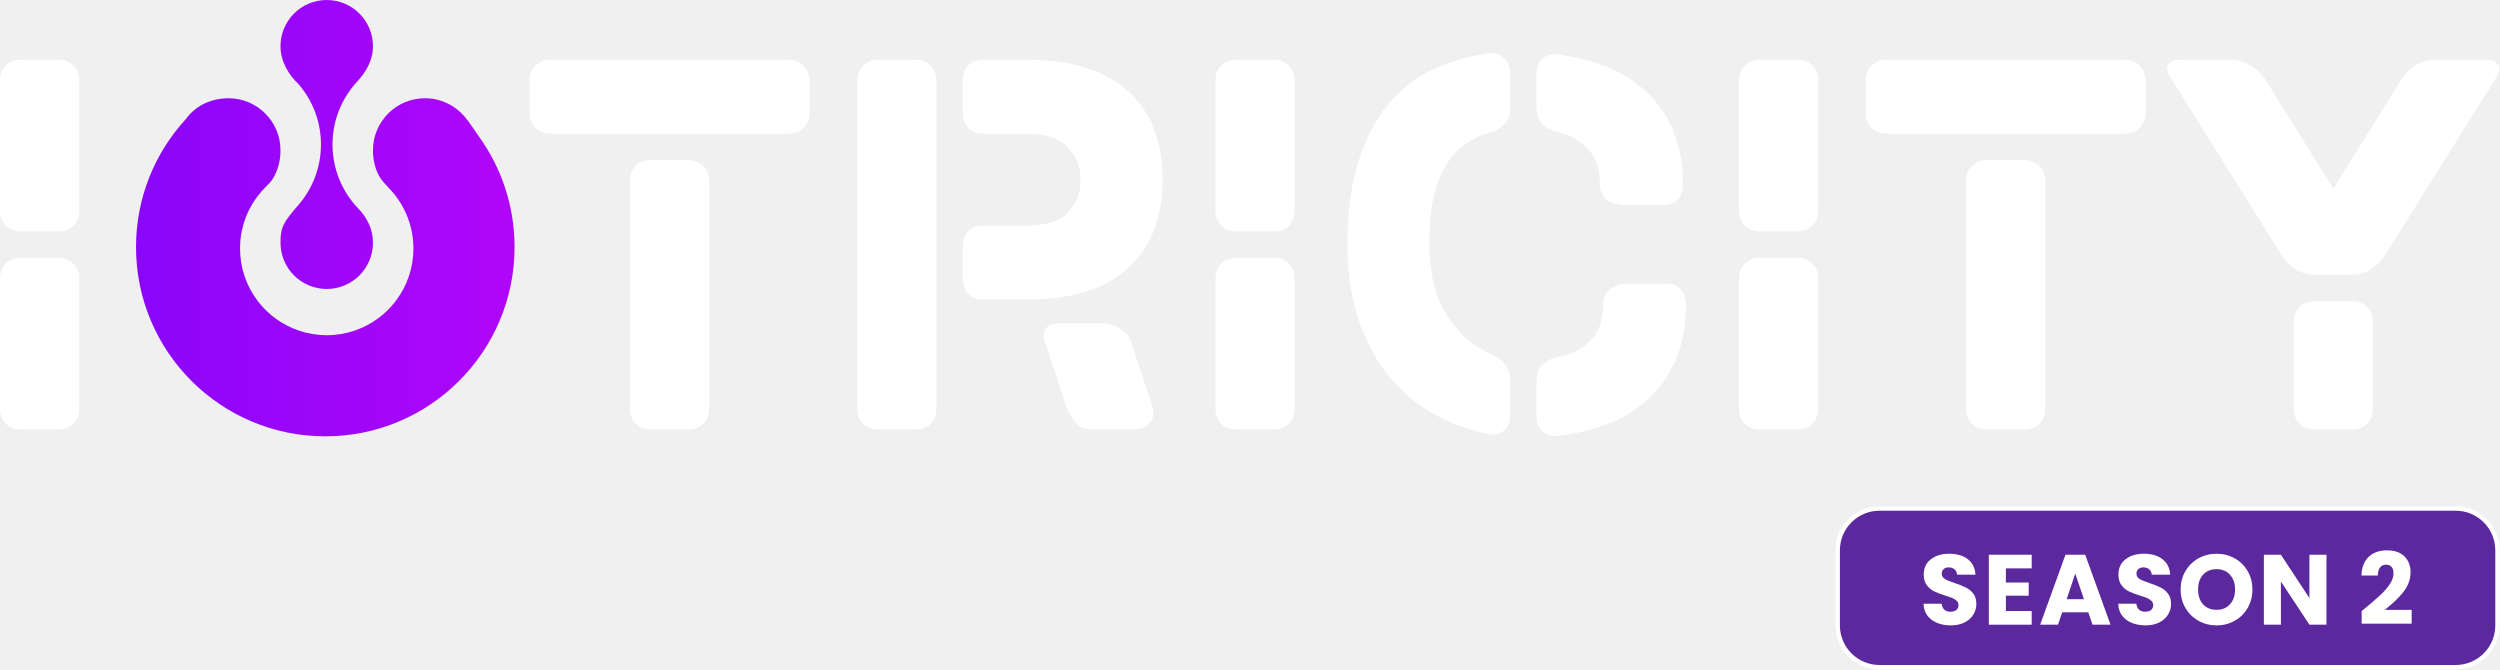
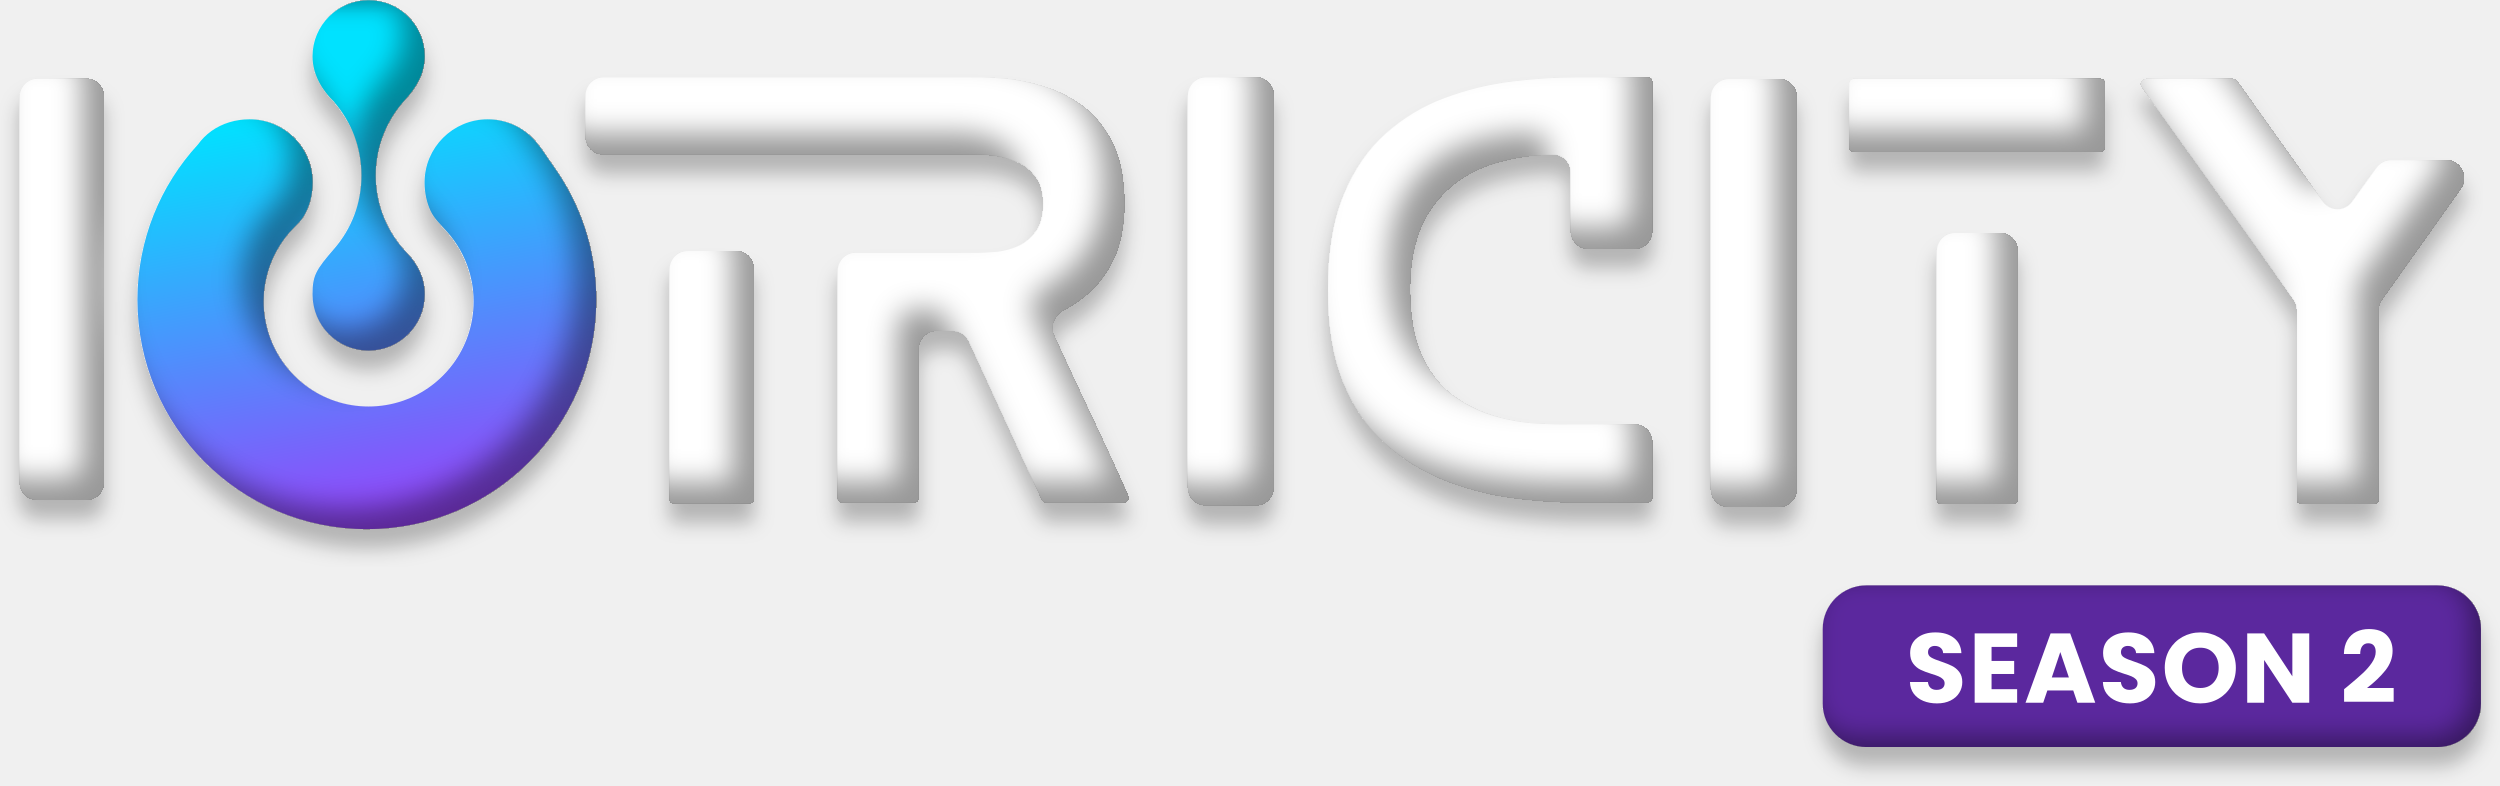
- <svg xmlns="http://www.w3.org/2000/svg" width="2620" height="702" viewBox="0 0 2620 702" fill="none">
-   <path d="M342.41 0C369.17 0 390.863 21.693 390.863 48.453C390.863 63.554 383.328 75.709 373.959 85.917C358.131 103.164 348.472 126.162 348.472 151.417C348.472 177.395 358.707 200.984 375.349 218.384C384.807 228.272 390.863 240.093 390.863 254.381C390.863 281.141 369.17 302.834 342.41 302.834C315.65 302.834 293.956 281.141 293.956 254.381C293.956 238.028 296.86 233.117 312.812 214.734C312.772 214.712 312.853 214.757 312.812 214.734C327.488 197.751 336.359 175.62 336.359 151.417C336.359 127.209 327.488 105.077 312.812 88.094C302.923 78.808 293.956 64.803 293.956 48.453C293.956 21.693 315.65 0 342.41 0Z" fill="url(#paint0_linear_1586_904)" />
-   <path d="M445.374 102.964C461.819 102.964 476.555 110.25 486.546 121.768C492.352 128.461 496.939 136.16 502.109 143.356C525.484 175.897 539.252 215.8 539.252 258.923C539.252 368.471 450.443 457.28 340.896 457.28C231.348 457.28 142.539 368.471 142.539 258.923C142.539 207.115 162.408 159.956 194.932 124.629C198.094 120.226 201.908 116.422 206.241 113.285C206.378 113.158 206.513 113.03 206.65 112.903C206.662 112.891 206.684 112.898 206.688 112.915C206.692 112.931 206.711 112.938 206.724 112.928C215.837 106.492 227.167 102.964 239.446 102.964C269.551 102.964 293.956 127.369 293.956 157.474C293.956 168.846 291.094 178.791 286.141 186.971C284.192 190.191 281.108 193.26 278.247 196.116C276.828 197.533 275.455 198.997 274.132 200.504C274.111 200.527 274.088 200.549 274.064 200.568C273.884 200.711 273.712 200.864 273.531 201.005C273.501 201.028 273.504 201.074 273.537 201.093C273.565 201.11 273.572 201.148 273.55 201.173C273.515 201.214 273.479 201.255 273.444 201.296C271.866 203.135 270.36 205.036 268.931 206.998C268.825 207.143 268.722 207.29 268.618 207.436C268.094 208.164 267.577 208.898 267.074 209.642L266.459 210.565C266.396 210.66 266.338 210.759 266.275 210.854C265.646 211.818 265.035 212.794 264.442 213.782C264.377 213.891 264.311 213.999 264.247 214.107C263.683 215.056 263.138 216.017 262.608 216.988C262.468 217.244 262.326 217.499 262.188 217.757C261.687 218.697 261.202 219.648 260.733 220.608C260.663 220.752 260.59 220.895 260.52 221.04C260.017 222.084 259.541 223.144 259.077 224.21C259.007 224.37 258.933 224.528 258.864 224.689C258.403 225.766 257.966 226.856 257.545 227.954C257.477 228.132 257.405 228.308 257.338 228.486C256.934 229.563 256.549 230.649 256.185 231.745C256.109 231.973 256.04 232.203 255.966 232.431C255.606 233.545 255.261 234.665 254.943 235.797C254.216 238.382 253.607 241.014 253.109 243.687C253.06 243.951 253.008 244.215 252.961 244.48C252.849 245.111 252.741 245.743 252.642 246.378C252.601 246.644 252.563 246.91 252.524 247.177C252.471 247.537 252.418 247.898 252.37 248.259C252.313 248.684 252.261 249.11 252.21 249.537C252.192 249.687 252.174 249.836 252.157 249.986C252.093 250.545 252.033 251.105 251.979 251.666C251.946 252.016 251.914 252.367 251.885 252.719C251.854 253.083 251.828 253.448 251.802 253.813C251.644 256.001 251.559 258.21 251.559 260.438C251.56 280.82 258.27 299.637 269.605 314.794C270.477 315.96 271.377 317.103 272.302 318.225C276.007 322.713 280.134 326.841 284.623 330.545C285.744 331.47 286.888 332.37 288.053 333.242C303.211 344.577 322.028 351.288 342.41 351.288C362.792 351.288 381.609 344.577 396.766 333.242C397.932 332.37 399.075 331.47 400.197 330.545C404.686 326.841 408.813 322.713 412.517 318.225C413.443 317.103 414.343 315.96 415.214 314.794C426.549 299.637 433.26 280.82 433.26 260.438C433.26 258.96 433.217 257.491 433.148 256.031C433.134 255.735 433.117 255.439 433.1 255.144C433.031 253.937 432.939 252.736 432.822 251.542C432.772 251.022 432.722 250.503 432.663 249.986C432.644 249.826 432.623 249.667 432.604 249.507C432.549 249.055 432.493 248.603 432.432 248.153C432.39 247.84 432.341 247.529 432.296 247.218C432.25 246.904 432.209 246.59 432.16 246.278C432.066 245.676 431.964 245.077 431.858 244.48C431.821 244.269 431.785 244.057 431.746 243.847C431.707 243.635 431.662 243.425 431.622 243.214C431.267 241.366 430.862 239.537 430.397 237.731C430.046 236.367 429.662 235.017 429.25 233.679C425.375 221.088 418.837 209.665 410.294 200.065C405.178 194.318 399.303 189.062 396.057 182.086C392.728 174.932 390.863 166.667 390.863 157.474C390.863 127.369 415.268 102.964 445.374 102.964Z" fill="url(#paint1_linear_1586_904)" />
-   <path d="M0 84.771C0 78.128 2.03 72.777 6.089 68.718C10.148 64.659 15.499 62.629 22.142 62.629H60.891C67.533 62.629 72.884 64.659 76.944 68.718C81.003 72.777 83.033 78.128 83.033 84.771V220.391C83.033 227.034 81.003 232.385 76.944 236.444C72.884 240.503 67.533 242.533 60.891 242.533H22.142C15.499 242.533 10.148 240.503 6.089 236.444C2.03 232.385 0 227.034 0 220.391V84.771ZM0 292.353C0 285.71 2.03 280.359 6.089 276.3C10.148 272.24 15.499 270.211 22.142 270.211H60.891C67.533 270.211 72.884 272.24 76.944 276.3C81.003 280.359 83.033 285.71 83.033 292.353V427.973C83.033 434.615 81.003 439.966 76.944 444.026C72.884 448.085 67.533 450.115 60.891 450.115H22.142C15.499 450.115 10.148 448.085 6.089 444.026C2.03 439.966 0 434.615 0 427.973V292.353Z" fill="white" />
-   <path d="M826.209 62.629C832.851 62.629 838.202 64.659 842.262 68.718C846.321 72.778 848.351 78.129 848.351 84.771V117.984C848.351 124.627 846.321 129.978 842.262 134.037C838.202 138.097 832.851 140.126 826.209 140.126H577.111C570.468 140.126 565.117 138.097 561.058 134.037C556.998 129.978 554.969 124.627 554.969 117.984V84.771C554.969 78.129 556.998 72.778 561.058 68.718C565.117 64.659 570.468 62.629 577.111 62.629H826.209ZM660.143 189.946C660.143 183.303 662.173 177.952 666.233 173.893C670.292 169.834 675.643 167.804 682.285 167.804H721.034C727.677 167.804 733.028 169.834 737.087 173.893C741.146 177.952 743.176 183.303 743.176 189.946V427.973C743.176 434.616 741.146 439.967 737.087 444.026C733.028 448.085 727.677 450.115 721.034 450.115H682.285C675.643 450.115 670.292 448.085 666.233 444.026C662.173 439.967 660.143 434.616 660.143 427.973V189.946Z" fill="white" />
-   <path d="M1009.05 258.586C1009.05 251.944 1010.9 246.593 1014.59 242.533C1018.28 238.474 1023.26 236.444 1029.53 236.444H1075.48C1096.15 236.444 1110.72 231.831 1119.21 222.606C1128.07 213.38 1132.5 201.94 1132.5 188.285C1132.5 175 1128.07 163.745 1119.21 154.519C1110.72 144.924 1095.96 140.126 1074.93 140.126H1029.53C1023.26 140.126 1018.28 138.097 1014.59 134.037C1010.9 129.978 1009.05 124.627 1009.05 117.984V84.771C1009.05 78.129 1010.9 72.778 1014.59 68.718C1018.65 64.659 1023.81 62.629 1030.09 62.629H1077.14C1122.53 62.629 1157.41 73.516 1181.76 95.289C1206.12 116.693 1218.3 147.692 1218.3 188.285C1218.3 228.51 1206.12 259.509 1181.76 281.282C1157.77 303.055 1122.9 313.941 1077.14 313.941H1030.09C1023.81 313.941 1018.65 311.912 1014.59 307.852C1010.9 303.793 1009.05 298.442 1009.05 291.799V258.586ZM898.343 84.771C898.343 78.129 900.373 72.778 904.432 68.718C908.492 64.659 913.843 62.629 920.485 62.629H959.234C965.877 62.629 971.228 64.659 975.287 68.718C979.346 72.778 981.376 78.129 981.376 84.771V427.973C981.376 434.616 979.346 439.967 975.287 444.026C971.228 448.085 965.877 450.115 959.234 450.115H920.485C913.843 450.115 908.492 448.085 904.432 444.026C900.373 439.967 898.343 434.616 898.343 427.973V84.771ZM1155.74 338.851C1162.39 338.851 1168.48 340.696 1174.01 344.387C1179.92 348.077 1183.79 353.059 1185.64 359.333L1207.22 424.652C1209.81 432.032 1209.07 438.121 1205.01 442.919C1201.32 447.716 1196.15 450.115 1189.51 450.115H1143.57C1136.92 450.115 1131.39 447.716 1126.96 442.919C1122.9 438.121 1119.58 432.032 1117 424.652L1095.41 359.333C1093.56 353.059 1093.75 348.077 1095.96 344.387C1098.54 340.696 1103.16 338.851 1109.8 338.851H1155.74Z" fill="white" />
-   <path d="M1273.76 84.771C1273.76 78.129 1275.79 72.778 1279.85 68.718C1283.91 64.659 1289.26 62.629 1295.91 62.629H1334.65C1341.3 62.629 1346.65 64.659 1350.71 68.718C1354.77 72.778 1356.8 78.129 1356.8 84.771V220.391C1356.8 227.034 1354.77 232.385 1350.71 236.444C1346.65 240.504 1341.3 242.533 1334.65 242.533H1295.91C1289.26 242.533 1283.91 240.504 1279.85 236.444C1275.79 232.385 1273.76 227.034 1273.76 220.391V84.771ZM1273.76 292.353C1273.76 285.71 1275.79 280.359 1279.85 276.3C1283.91 272.241 1289.26 270.211 1295.91 270.211H1334.65C1341.3 270.211 1346.65 272.241 1350.71 276.3C1354.77 280.359 1356.8 285.71 1356.8 292.353V427.973C1356.8 434.616 1354.77 439.967 1350.71 444.026C1346.65 448.085 1341.3 450.115 1334.65 450.115H1295.91C1289.26 450.115 1283.91 448.085 1279.85 444.026C1275.79 439.967 1273.76 434.616 1273.76 427.973V292.353Z" fill="white" />
-   <path d="M1561.06 139.019C1551.83 141.603 1543.34 145.662 1535.59 151.197C1527.84 156.364 1521.2 163.56 1515.67 172.786C1510.13 181.643 1505.7 192.898 1502.38 206.553C1499.43 220.207 1497.95 236.629 1497.95 255.819C1497.95 285.341 1503.86 309.882 1515.67 329.441C1527.84 349 1543.16 362.654 1561.61 370.404C1575.63 376.677 1582.64 386.088 1582.64 398.635V435.723C1582.64 442.734 1580.43 447.901 1576 451.222C1571.94 454.912 1566.78 456.204 1560.5 455.097C1540.21 451.038 1521.02 444.026 1502.93 434.062C1484.85 423.729 1468.98 410.444 1455.33 394.206C1442.04 377.6 1431.53 357.857 1423.78 334.976C1416.03 311.727 1412.15 285.526 1412.15 256.372C1412.15 222.052 1416.03 192.898 1423.78 168.911C1431.53 144.555 1442.04 124.443 1455.33 108.574C1468.61 92.706 1484.3 80.712 1502.38 72.593C1520.46 64.106 1539.84 58.57 1560.5 55.987C1566.78 55.249 1571.94 56.909 1576 60.969C1580.43 64.659 1582.64 69.826 1582.64 76.468V113.002C1582.64 126.288 1575.45 134.96 1561.06 139.019ZM1610.32 77.022C1610.32 70.379 1612.35 65.213 1616.41 61.522C1620.84 57.832 1626.19 56.356 1632.46 57.094C1675.27 62.629 1707.75 77.206 1729.89 100.824C1752.4 124.073 1763.66 154.703 1763.66 192.714C1763.66 198.987 1762 204.338 1758.67 208.767C1755.35 212.826 1750.37 214.856 1743.73 214.856H1702.21C1695.94 214.856 1690.03 213.195 1684.5 209.874C1679.33 206.184 1676.75 200.648 1676.75 193.267C1676.75 177.399 1672.69 165.221 1664.57 156.733C1656.82 147.876 1646.12 141.787 1632.46 138.466C1617.7 134.775 1610.32 126.288 1610.32 113.002V77.022ZM1610.32 399.188C1610.32 385.534 1617.7 377.231 1632.46 374.279C1646.86 371.326 1658.3 365.606 1666.78 357.118C1675.64 348.262 1680.07 335.53 1680.07 318.923C1680.07 311.543 1682.65 306.192 1687.82 302.87C1693.36 299.18 1699.26 297.335 1705.53 297.335H1747.05C1753.69 297.335 1758.67 299.549 1762 303.978C1765.32 308.037 1766.98 313.203 1766.98 319.477C1766.98 357.487 1755.54 388.671 1732.66 413.027C1709.78 437.014 1676.38 451.591 1632.46 456.758C1626.19 457.496 1620.84 455.835 1616.41 451.776C1612.35 448.085 1610.32 442.919 1610.32 436.276V399.188Z" fill="white" />
-   <path d="M1822.43 84.771C1822.43 78.129 1824.46 72.778 1828.52 68.718C1832.58 64.659 1837.93 62.629 1844.57 62.629H1883.32C1889.96 62.629 1895.31 64.659 1899.37 68.718C1903.43 72.778 1905.46 78.129 1905.46 84.771V220.391C1905.46 227.034 1903.43 232.385 1899.37 236.444C1895.31 240.504 1889.96 242.533 1883.32 242.533H1844.57C1837.93 242.533 1832.58 240.504 1828.52 236.444C1824.46 232.385 1822.43 227.034 1822.43 220.391V84.771ZM1822.43 292.353C1822.43 285.71 1824.46 280.359 1828.52 276.3C1832.58 272.241 1837.93 270.211 1844.57 270.211H1883.32C1889.96 270.211 1895.31 272.241 1899.37 276.3C1903.43 280.359 1905.46 285.71 1905.46 292.353V427.973C1905.46 434.616 1903.43 439.967 1899.37 444.026C1895.31 448.085 1889.96 450.115 1883.32 450.115H1844.57C1837.93 450.115 1832.58 448.085 1828.52 444.026C1824.46 439.967 1822.43 434.616 1822.43 427.973V292.353Z" fill="white" />
-   <path d="M2226.52 62.629C2233.16 62.629 2238.51 64.659 2242.57 68.718C2246.63 72.778 2248.66 78.129 2248.66 84.771V117.984C2248.66 124.627 2246.63 129.978 2242.57 134.037C2238.51 138.097 2233.16 140.126 2226.52 140.126H1977.42C1970.78 140.126 1965.43 138.097 1961.37 134.037C1957.31 129.978 1955.28 124.627 1955.28 117.984V84.771C1955.28 78.129 1957.31 72.778 1961.37 68.718C1965.43 64.659 1970.78 62.629 1977.42 62.629H2226.52ZM2060.45 189.946C2060.45 183.303 2062.48 177.952 2066.54 173.893C2070.6 169.834 2075.95 167.804 2082.6 167.804H2121.35C2127.99 167.804 2133.34 169.834 2137.4 173.893C2141.46 177.952 2143.49 183.303 2143.49 189.946V427.973C2143.49 434.616 2141.46 439.967 2137.4 444.026C2133.34 448.085 2127.99 450.115 2121.35 450.115H2082.6C2075.95 450.115 2070.6 448.085 2066.54 444.026C2062.48 439.967 2060.45 434.616 2060.45 427.973V189.946Z" fill="white" />
-   <path d="M2274.85 81.45C2271.16 75.915 2270.24 71.486 2272.08 68.165C2274.3 64.475 2278.73 62.629 2285.37 62.629H2339.06C2345.71 62.629 2351.98 64.475 2357.88 68.165C2364.16 71.486 2369.14 75.915 2372.83 81.45L2445.35 197.696L2517.86 81.45C2521.55 75.915 2526.35 71.486 2532.25 68.165C2538.53 64.475 2544.98 62.629 2551.63 62.629H2605.32C2611.96 62.629 2616.21 64.475 2618.05 68.165C2620.27 71.486 2619.53 75.915 2615.84 81.45L2498.49 269.104C2494.8 274.639 2489.81 279.252 2483.54 282.943C2477.64 286.264 2471.36 287.925 2464.72 287.925H2425.97C2419.33 287.925 2412.87 286.264 2406.6 282.943C2400.69 279.252 2395.89 274.639 2392.2 269.104L2274.85 81.45ZM2486.86 427.973C2486.86 434.616 2484.83 439.967 2480.77 444.026C2476.71 448.085 2471.36 450.115 2464.72 450.115H2425.97C2419.33 450.115 2413.98 448.085 2409.92 444.026C2405.86 439.967 2403.83 434.616 2403.83 427.973V337.744C2403.83 331.102 2405.86 325.751 2409.92 321.691C2413.98 317.632 2419.33 315.602 2425.97 315.602H2464.72C2471.36 315.602 2476.71 317.632 2480.77 321.691C2484.83 325.751 2486.86 331.102 2486.86 337.744V427.973Z" fill="white" />
-   <rect x="2617.37" y="699.224" width="691.463" height="166.294" rx="43.823" transform="rotate(-180 2617.37 699.224)" fill="#5B289E" />
-   <rect x="2617.37" y="699.224" width="691.463" height="166.294" rx="43.823" transform="rotate(-180 2617.37 699.224)" stroke="white" stroke-width="4.613" />
-   <path d="M2044.48 655.401C2039.12 655.401 2034.32 654.531 2030.07 652.79C2025.82 651.049 2022.41 648.473 2019.83 645.061C2017.33 641.649 2016 637.541 2015.86 632.736H2034.87C2035.15 635.452 2036.09 637.541 2037.69 639.003C2039.29 640.396 2041.38 641.092 2043.96 641.092C2046.61 641.092 2048.69 640.5 2050.23 639.317C2051.76 638.063 2052.52 636.357 2052.52 634.199C2052.52 632.388 2051.9 630.891 2050.64 629.708C2049.46 628.524 2047.96 627.549 2046.15 626.783C2044.41 626.017 2041.91 625.147 2038.63 624.172C2033.9 622.71 2030.03 621.247 2027.04 619.785C2024.04 618.323 2021.47 616.164 2019.31 613.309C2017.15 610.454 2016.07 606.729 2016.07 602.134C2016.07 595.31 2018.54 589.983 2023.49 586.153C2028.43 582.254 2034.87 580.304 2042.81 580.304C2050.89 580.304 2057.4 582.254 2062.34 586.153C2067.29 589.983 2069.93 595.344 2070.28 602.238H2050.96C2050.82 599.871 2049.95 598.025 2048.35 596.702C2046.74 595.31 2044.69 594.613 2042.18 594.613C2040.03 594.613 2038.28 595.205 2036.96 596.389C2035.64 597.503 2034.98 599.139 2034.98 601.298C2034.98 603.665 2036.09 605.511 2038.32 606.834C2040.55 608.157 2044.03 609.584 2048.76 611.116C2053.5 612.717 2057.33 614.249 2060.25 615.712C2063.25 617.174 2065.82 619.298 2067.98 622.083C2070.14 624.868 2071.22 628.454 2071.22 632.841C2071.22 637.019 2070.14 640.814 2067.98 644.226C2065.89 647.638 2062.83 650.353 2058.79 652.372C2054.75 654.392 2049.98 655.401 2044.48 655.401Z" fill="white" />
-   <path d="M2102.16 595.658V610.489H2126.08V624.276H2102.16V640.361H2129.21V654.67H2084.3V581.349H2129.21V595.658H2102.16Z" fill="white" />
-   <path d="M2188.54 641.719H2161.18L2156.79 654.67H2138.09L2164.62 581.349H2185.3L2211.83 654.67H2192.93L2188.54 641.719ZM2183.94 627.932L2174.86 601.089L2165.88 627.932H2183.94Z" fill="white" />
-   <path d="M2248.52 655.401C2243.16 655.401 2238.36 654.531 2234.11 652.79C2229.86 651.049 2226.45 648.473 2223.87 645.061C2221.37 641.649 2220.05 637.541 2219.91 632.736H2238.92C2239.19 635.452 2240.13 637.541 2241.74 639.003C2243.34 640.396 2245.43 641.092 2248 641.092C2250.65 641.092 2252.74 640.5 2254.27 639.317C2255.8 638.063 2256.57 636.357 2256.57 634.199C2256.57 632.388 2255.94 630.891 2254.69 629.708C2253.5 628.524 2252.01 627.549 2250.2 626.783C2248.45 626.017 2245.95 625.147 2242.68 624.172C2237.94 622.71 2234.08 621.247 2231.08 619.785C2228.09 618.323 2225.51 616.164 2223.35 613.309C2221.19 610.454 2220.11 606.729 2220.11 602.134C2220.11 595.31 2222.59 589.983 2227.53 586.153C2232.47 582.254 2238.92 580.304 2246.85 580.304C2254.93 580.304 2261.44 582.254 2266.38 586.153C2271.33 589.983 2273.97 595.344 2274.32 602.238H2255C2254.86 599.871 2253.99 598.025 2252.39 596.702C2250.79 595.31 2248.73 594.613 2246.23 594.613C2244.07 594.613 2242.33 595.205 2241 596.389C2239.68 597.503 2239.02 599.139 2239.02 601.298C2239.02 603.665 2240.13 605.511 2242.36 606.834C2244.59 608.157 2248.07 609.584 2252.81 611.116C2257.54 612.717 2261.37 614.249 2264.3 615.712C2267.29 617.174 2269.87 619.298 2272.02 622.083C2274.18 624.868 2275.26 628.454 2275.26 632.841C2275.26 637.019 2274.18 640.814 2272.02 644.226C2269.94 647.638 2266.87 650.353 2262.83 652.372C2258.8 654.392 2254.03 655.401 2248.52 655.401Z" fill="white" />
-   <path d="M2323.02 655.401C2316.13 655.401 2309.79 653.8 2304.01 650.597C2298.3 647.394 2293.74 642.937 2290.33 637.228C2286.99 631.448 2285.31 624.973 2285.31 617.801C2285.31 610.629 2286.99 604.188 2290.33 598.478C2293.74 592.768 2298.3 588.312 2304.01 585.109C2309.79 581.906 2316.13 580.304 2323.02 580.304C2329.91 580.304 2336.21 581.906 2341.92 585.109C2347.7 588.312 2352.23 592.768 2355.5 598.478C2358.84 604.188 2360.52 610.629 2360.52 617.801C2360.52 624.973 2358.84 631.448 2355.5 637.228C2352.16 642.937 2347.63 647.394 2341.92 650.597C2336.21 653.8 2329.91 655.401 2323.02 655.401ZM2323.02 639.108C2328.87 639.108 2333.53 637.158 2337.02 633.259C2340.57 629.359 2342.34 624.207 2342.34 617.801C2342.34 611.325 2340.57 606.172 2337.02 602.342C2333.53 598.443 2328.87 596.493 2323.02 596.493C2317.1 596.493 2312.37 598.408 2308.81 602.238C2305.33 606.068 2303.59 611.255 2303.59 617.801C2303.59 624.276 2305.33 629.464 2308.81 633.363C2312.37 637.193 2317.1 639.108 2323.02 639.108Z" fill="white" />
-   <path d="M2438.13 654.67H2420.27L2390.4 609.445V654.67H2372.54V581.349H2390.4L2420.27 626.783V581.349H2438.13V654.67Z" fill="white" />
-   <path d="M2474.99 640.361C2477.36 638.481 2478.44 637.611 2478.23 637.75C2485.05 632.11 2490.41 627.479 2494.31 623.858C2498.28 620.238 2501.62 616.443 2504.34 612.474C2507.05 608.505 2508.41 604.64 2508.41 600.88C2508.41 598.025 2507.75 595.797 2506.43 594.196C2505.11 592.594 2503.12 591.793 2500.47 591.793C2497.83 591.793 2495.74 592.803 2494.21 594.822C2492.75 596.772 2492.01 599.557 2492.01 603.178H2474.78C2474.92 597.259 2476.17 592.316 2478.54 588.347C2480.98 584.378 2484.15 581.453 2488.05 579.573C2492.01 577.693 2496.4 576.753 2501.21 576.753C2509.49 576.753 2515.72 578.877 2519.9 583.124C2524.15 587.372 2526.27 592.907 2526.27 599.731C2526.27 607.182 2523.73 614.11 2518.65 620.516C2513.57 626.853 2507.09 633.05 2499.22 639.108H2527.42V653.626H2474.99V640.361Z" fill="white" />
+ <svg xmlns="http://www.w3.org/2000/svg" width="2661" height="836" viewBox="0 0 2661 836" fill="none">
+   <g filter="url(#filter0_di_1624_6585)">
+     <path d="M110.612 512.991C110.612 523.597 102.014 532.195 91.408 532.195H40.204C29.598 532.195 21 523.597 21 512.991V103.023C21 92.417 29.598 83.819 40.204 83.819H91.408C102.014 83.819 110.612 92.417 110.612 103.023V512.991Z" fill="white" />
+     <path d="M1912.32 520.443C1912.32 531.05 1903.73 539.648 1893.12 539.648H1840.36C1829.75 539.648 1821.16 531.05 1821.16 520.443V103.338C1821.16 92.732 1829.75 84.134 1840.36 84.134H1893.12C1903.73 84.134 1912.32 92.732 1912.32 103.338V520.443Z" fill="white" />
+     <path d="M1355.65 518.623C1355.65 529.23 1347.06 537.828 1336.45 537.828H1283.7C1273.09 537.828 1264.49 529.23 1264.49 518.623V101.518C1264.49 90.912 1273.09 82.314 1283.7 82.314H1336.45C1347.06 82.314 1355.65 90.912 1355.65 101.518V518.623Z" fill="white" />
+     <path d="M2147.59 531.261C2147.59 534.674 2145.34 536.393 2140.91 536.393H2067.91C2063.76 536.393 2061.7 534.675 2061.7 531.261V267.183C2061.7 256.577 2070.3 247.979 2080.91 247.979H2128.38C2138.99 247.979 2147.59 256.577 2147.59 267.183V531.261Z" fill="white" />
+     <path d="M2374.95 83.974C2376.63 83.974 2378 84.224 2379.08 84.712C2380.15 85.196 2380.88 86.165 2381.56 87.12L2472.44 214.768C2480.08 225.495 2496 225.528 2503.68 214.833L2529.79 178.483C2533.4 173.461 2539.21 170.483 2545.39 170.483H2603.45C2619.06 170.483 2628.15 188.103 2619.1 200.818L2535.21 318.774C2532.9 322.025 2531.65 325.916 2531.65 329.905V531.261C2531.65 534.675 2529.52 536.393 2525.29 536.393H2451.36C2447.09 536.393 2444.99 534.675 2444.99 531.261V329.818C2444.99 325.883 2443.78 322.042 2441.53 318.817C2415.51 281.657 2389.22 244.711 2362.68 207.91C2335.04 169.392 2307.43 130.956 2279.9 92.521C2278.46 90.658 2278.31 88.793 2279.44 86.93C2280.56 84.992 2282.62 83.974 2285.65 83.974H2374.95Z" fill="white" />
+     <path d="M802.297 531.836C802.297 533.894 800.627 535.564 798.569 535.564H716.567C714.509 535.564 712.839 533.894 712.839 531.836V286.396C712.839 275.789 721.437 267.191 732.043 267.191H783.092C793.699 267.191 802.297 275.789 802.297 286.396V531.836Z" fill="white" />
+     <path d="M1043.81 82.314C1049.08 82.314 1057.55 82.787 1069.28 83.719C1080.96 84.651 1094.05 87.246 1108.57 91.472C1123.17 95.632 1137.14 102.427 1150.5 111.82C1163.85 121.258 1174.88 134.464 1183.58 151.431C1192.28 168.323 1196.63 190.183 1196.63 216.973C1196.63 239.955 1192.82 259.485 1185.29 275.52C1177.72 291.473 1167.62 304.567 1155.01 314.817C1147.74 320.659 1140.06 325.759 1131.99 330.115C1122.23 335.377 1117.21 347.127 1121.79 357.22C1133.44 382.874 1145.23 408.296 1157.17 433.461C1172.08 464.756 1186.53 496.055 1200.51 527.425C1201.21 529.287 1201.13 531 1200.2 532.55C1199.26 534.026 1197.64 534.734 1195.38 534.734H1114.63C1111.52 534.734 1109.58 533.601 1108.87 531.305L1031.56 363.268C1028.42 356.456 1021.61 352.091 1014.11 352.091H996.848C986.242 352.091 977.644 360.689 977.644 371.296V529.601C977.644 533.014 975.547 534.733 971.434 534.734H897.345C893.618 534.734 891.754 533.015 891.754 529.601V288.201C891.754 277.595 900.352 268.997 910.958 268.997H1043.81C1048.34 268.997 1054.4 268.65 1061.98 267.912C1069.51 267.1 1076.96 265.041 1084.34 261.702C1091.68 258.28 1097.89 253.114 1102.98 246.159C1108.02 239.138 1110.58 229.39 1110.58 216.973C1110.58 204.546 1107.83 194.755 1102.35 187.613C1096.84 180.391 1090.16 175.152 1082.32 171.932C1074.44 168.749 1066.87 166.654 1059.65 165.722C1052.51 164.79 1047.22 164.317 1043.81 164.317H642.586C631.98 164.317 623.382 155.719 623.382 145.112V101.518C623.382 90.912 631.98 82.314 642.586 82.314H1043.81Z" fill="white" />
+     <path d="M1752.32 82.314C1756.44 82.315 1758.53 84.026 1758.53 87.447V245.752C1758.53 256.358 1749.94 264.956 1739.33 264.956H1691.23C1680.62 264.956 1672.02 256.358 1672.02 245.752V183.081C1672.02 172.897 1664.07 164.401 1653.89 164.473C1628.28 164.654 1604.97 168.495 1583.97 175.972C1558.19 185.209 1537.84 200.659 1522.93 222.404C1508.09 244.067 1500.72 272.797 1500.72 308.593C1500.72 336.473 1504.77 359.457 1512.84 377.55C1520.91 395.687 1531.63 409.818 1544.98 419.956C1558.41 430.124 1572.86 437.579 1588.32 442.321C1603.73 446.979 1618.79 449.775 1633.51 450.707C1648.18 451.639 1661.04 451.945 1672.02 451.639H1739.33C1749.94 451.639 1758.53 460.237 1758.53 470.843V529.601C1758.53 533.015 1756.44 534.733 1752.32 534.734H1678.86C1656.18 534.734 1632.57 533.016 1608.04 529.601C1583.57 526.187 1559.89 519.895 1536.91 510.651C1513.92 501.452 1493.04 488.44 1474.32 471.667C1455.68 454.894 1440.85 433.272 1429.9 406.757C1419.03 380.159 1413.59 347.425 1413.59 308.593C1413.59 268.644 1419.11 235.096 1430.22 207.953C1441.4 180.738 1456.31 158.844 1474.95 142.265C1493.58 125.724 1514.47 113.065 1537.68 104.365C1560.87 95.674 1584.62 89.847 1608.97 86.813C1633.27 83.824 1656.57 82.314 1678.86 82.314H1752.32Z" fill="white" />
+     <path d="M2234.1 83.974C2238.21 83.975 2240.31 85.686 2240.31 89.106V156.345C2240.31 159.766 2238.21 161.476 2234.1 161.477H1974.58C1970.42 161.477 1968.36 159.767 1968.36 156.345V89.106C1968.36 85.685 1970.42 83.974 1974.58 83.974H2234.1Z" fill="white" />
+     <path d="M392.283 0.311C425.221 0.311 451.922 27.012 451.922 59.95C451.922 78.536 442.647 93.496 431.115 106.062C411.634 127.289 399.745 155.596 399.745 186.681C399.745 218.656 412.343 247.69 432.826 269.106C444.467 281.277 451.922 295.827 451.922 313.412C451.922 346.35 425.221 373.051 392.283 373.051C359.346 373.051 332.645 346.35 332.645 313.412C332.645 293.284 336.22 287.241 355.854 264.614C355.804 264.586 355.904 264.642 355.854 264.614C373.917 243.711 384.836 216.47 384.836 186.681C384.836 156.913 373.938 129.697 355.906 108.801C355.879 108.77 355.887 108.721 355.923 108.699C355.96 108.676 355.967 108.623 355.935 108.592C343.788 97.163 332.645 80.037 332.645 59.95C332.645 27.012 359.346 0.311 392.283 0.311Z" fill="url(#paint0_linear_1624_6585)" />
+     <path d="M519.015 127.043C539.256 127.043 557.394 136.011 569.691 150.187C576.837 158.426 582.484 167.902 588.846 176.759C617.618 216.811 634.564 265.925 634.564 319.004C634.564 453.838 525.254 563.148 390.42 563.148C255.585 563.148 146.275 453.838 146.275 319.004C146.275 255.236 170.731 197.191 210.762 153.71C214.654 148.29 219.348 143.608 224.682 139.746C224.85 139.591 225.016 139.432 225.185 139.277C225.201 139.262 225.227 139.27 225.232 139.291C225.237 139.31 225.26 139.319 225.276 139.307C236.493 131.385 250.439 127.043 265.552 127.043C302.606 127.043 332.645 157.081 332.645 194.136C332.645 208.133 329.122 220.374 323.026 230.442C320.627 234.405 316.831 238.182 313.309 241.699C311.563 243.442 309.874 245.244 308.244 247.099C308.219 247.127 308.191 247.154 308.16 247.178C307.939 247.354 307.727 247.542 307.504 247.716C307.468 247.744 307.472 247.801 307.512 247.824C307.547 247.844 307.555 247.891 307.529 247.922C307.485 247.973 307.441 248.023 307.398 248.074C305.456 250.337 303.602 252.677 301.843 255.092C301.713 255.27 301.586 255.451 301.457 255.631C300.812 256.527 300.176 257.43 299.557 258.346L298.8 259.482C298.723 259.599 298.651 259.721 298.574 259.838C297.8 261.025 297.047 262.225 296.318 263.442C296.237 263.576 296.157 263.709 296.077 263.842C295.384 265.01 294.713 266.193 294.061 267.388C293.889 267.703 293.713 268.017 293.544 268.334C292.927 269.492 292.33 270.662 291.753 271.843C291.666 272.021 291.577 272.197 291.491 272.375C290.871 273.66 290.286 274.964 289.714 276.277C289.629 276.474 289.537 276.669 289.452 276.866C288.884 278.192 288.347 279.533 287.829 280.885C287.745 281.104 287.657 281.321 287.574 281.54C287.076 282.866 286.603 284.203 286.155 285.552C286.061 285.832 285.976 286.115 285.885 286.396C285.442 287.766 285.017 289.146 284.626 290.538C283.731 293.72 282.982 296.96 282.369 300.25C282.308 300.575 282.245 300.9 282.187 301.226C282.049 302.002 281.915 302.781 281.794 303.563C281.743 303.89 281.696 304.217 281.648 304.545C281.583 304.989 281.518 305.433 281.459 305.878C281.389 306.401 281.325 306.925 281.262 307.45C281.24 307.634 281.218 307.819 281.197 308.003C281.118 308.691 281.045 309.38 280.978 310.071C280.937 310.502 280.898 310.934 280.862 311.367C280.824 311.815 280.792 312.264 280.76 312.714C280.566 315.406 280.462 318.125 280.462 320.867C280.462 345.954 288.721 369.115 302.673 387.771C303.746 389.206 304.854 390.613 305.993 391.993C310.552 397.518 315.632 402.598 321.157 407.158C322.537 408.297 323.945 409.405 325.38 410.478C344.036 424.429 367.196 432.689 392.283 432.689C417.371 432.689 440.531 424.429 459.187 410.478C460.622 409.405 462.029 408.297 463.41 407.158C468.935 402.598 474.015 397.518 478.574 391.993C479.713 390.613 480.821 389.206 481.894 387.771C495.845 369.115 504.105 345.954 504.105 320.867C504.105 319.049 504.053 317.241 503.967 315.444C503.949 315.079 503.929 314.715 503.909 314.352C503.823 312.866 503.709 311.388 503.566 309.918C503.504 309.278 503.443 308.64 503.37 308.003C503.347 307.806 503.321 307.61 503.297 307.414C503.23 306.857 503.161 306.301 503.086 305.747C503.034 305.362 502.974 304.979 502.918 304.596C502.862 304.21 502.811 303.824 502.751 303.439C502.635 302.698 502.51 301.961 502.38 301.226C502.334 300.966 502.289 300.706 502.241 300.447C502.193 300.186 502.138 299.927 502.089 299.668C501.652 297.393 501.154 295.142 500.582 292.919C500.15 291.241 499.676 289.579 499.169 287.932C494.399 272.434 486.353 258.374 475.837 246.559C469.541 239.484 462.31 233.015 458.314 224.429C454.217 215.624 451.922 205.451 451.922 194.136C451.922 157.081 481.96 127.043 519.015 127.043Z" fill="url(#paint1_linear_1624_6585)" />
+   </g>
+   <g filter="url(#filter1_di_1624_6585)">
+     <rect x="2640.68" y="795.138" width="700.582" height="172.013" rx="46.428" transform="rotate(-180 2640.68 795.138)" fill="#5B289E" />
+     <path d="M2061.76 748.71C2056.36 748.71 2051.52 747.834 2047.25 746.082C2042.97 744.33 2039.54 741.737 2036.95 738.303C2034.42 734.869 2033.09 730.734 2032.95 725.899H2052.09C2052.37 728.632 2053.31 730.734 2054.92 732.206C2056.54 733.608 2058.64 734.309 2061.23 734.309C2063.89 734.309 2066 733.713 2067.54 732.521C2069.08 731.26 2069.85 729.543 2069.85 727.37C2069.85 725.548 2069.22 724.042 2067.96 722.85C2066.77 721.659 2065.26 720.678 2063.44 719.907C2061.69 719.136 2059.16 718.26 2055.87 717.279C2051.1 715.807 2047.21 714.335 2044.2 712.863C2041.19 711.392 2038.59 709.219 2036.42 706.346C2034.25 703.472 2033.16 699.723 2033.16 695.098C2033.16 688.23 2035.65 682.868 2040.63 679.014C2045.6 675.089 2052.09 673.127 2060.07 673.127C2068.2 673.127 2074.76 675.089 2079.73 679.014C2084.71 682.868 2087.37 688.265 2087.72 695.203H2068.27C2068.13 692.82 2067.26 690.963 2065.65 689.631C2064.03 688.23 2061.97 687.529 2059.44 687.529C2057.27 687.529 2055.52 688.124 2054.19 689.316C2052.86 690.437 2052.19 692.084 2052.19 694.257C2052.19 696.639 2053.31 698.497 2055.55 699.828C2057.8 701.16 2061.3 702.596 2066.07 704.138C2070.83 705.75 2074.69 707.292 2077.63 708.764C2080.64 710.235 2083.24 712.373 2085.41 715.176C2087.58 717.979 2088.67 721.589 2088.67 726.004C2088.67 730.209 2087.58 734.028 2085.41 737.462C2083.31 740.896 2080.22 743.629 2076.16 745.662C2072.09 747.694 2067.29 748.71 2061.76 748.71Z" fill="white" />
+     <path d="M2119.81 688.58V703.507H2143.88V717.384H2119.81V733.573H2147.04V747.975H2101.83V674.178H2147.04V688.58H2119.81Z" fill="white" />
+     <path d="M2206.75 734.939H2179.21L2174.79 747.975H2155.97L2182.67 674.178H2203.49L2230.19 747.975H2211.16L2206.75 734.939ZM2202.12 721.063L2192.98 694.046L2183.94 721.063H2202.12Z" fill="white" />
+     <path d="M2267.12 748.71C2261.72 748.71 2256.89 747.834 2252.61 746.082C2248.34 744.33 2244.9 741.737 2242.31 738.303C2239.79 734.869 2238.46 730.734 2238.32 725.899H2257.45C2257.73 728.632 2258.68 730.734 2260.29 732.206C2261.9 733.608 2264 734.309 2266.59 734.309C2269.26 734.309 2271.36 733.713 2272.9 732.521C2274.44 731.26 2275.21 729.543 2275.21 727.37C2275.21 725.548 2274.58 724.042 2273.32 722.85C2272.13 721.659 2270.62 720.678 2268.8 719.907C2267.05 719.136 2264.53 718.26 2261.23 717.279C2256.47 715.807 2252.58 714.335 2249.56 712.863C2246.55 711.392 2243.96 709.219 2241.79 706.346C2239.61 703.472 2238.53 699.723 2238.53 695.098C2238.53 688.23 2241.01 682.868 2245.99 679.014C2250.97 675.089 2257.45 673.127 2265.44 673.127C2273.57 673.127 2280.12 675.089 2285.1 679.014C2290.07 682.868 2292.74 688.265 2293.09 695.203H2273.64C2273.5 692.82 2272.62 690.963 2271.01 689.631C2269.4 688.23 2267.33 687.529 2264.81 687.529C2262.64 687.529 2260.88 688.124 2259.55 689.316C2258.22 690.437 2257.55 692.084 2257.55 694.257C2257.55 696.639 2258.68 698.497 2260.92 699.828C2263.16 701.16 2266.66 702.596 2271.43 704.138C2276.2 705.75 2280.05 707.292 2282.99 708.764C2286.01 710.235 2288.6 712.373 2290.77 715.176C2292.95 717.979 2294.03 721.589 2294.03 726.004C2294.03 730.209 2292.95 734.028 2290.77 737.462C2288.67 740.896 2285.59 743.629 2281.52 745.662C2277.46 747.694 2272.66 748.71 2267.12 748.71Z" fill="white" />
+     <path d="M2342.1 748.71C2335.16 748.71 2328.78 747.099 2322.97 743.875C2317.22 740.651 2312.63 736.166 2309.19 730.419C2305.83 724.602 2304.15 718.085 2304.15 710.866C2304.15 703.648 2305.83 697.165 2309.19 691.418C2312.63 685.672 2317.22 681.186 2322.97 677.963C2328.78 674.739 2335.16 673.127 2342.1 673.127C2349.04 673.127 2355.38 674.739 2361.13 677.963C2366.94 681.186 2371.5 685.672 2374.79 691.418C2378.15 697.165 2379.84 703.648 2379.84 710.866C2379.84 718.085 2378.15 724.602 2374.79 730.419C2371.43 736.166 2366.87 740.651 2361.13 743.875C2355.38 747.099 2349.04 748.71 2342.1 748.71ZM2342.1 732.311C2347.98 732.311 2352.68 730.349 2356.18 726.424C2359.76 722.5 2361.55 717.314 2361.55 710.866C2361.55 704.348 2359.76 699.162 2356.18 695.308C2352.68 691.383 2347.98 689.421 2342.1 689.421C2336.14 689.421 2331.38 691.348 2327.8 695.203C2324.3 699.057 2322.54 704.278 2322.54 710.866C2322.54 717.384 2324.3 722.605 2327.8 726.529C2331.38 730.384 2336.14 732.311 2342.1 732.311Z" fill="white" />
+     <path d="M2457.96 747.975H2439.98L2409.92 702.456V747.975H2391.94V674.178H2409.92L2439.98 719.907V674.178H2457.96V747.975Z" fill="white" />
+     <path d="M2495.05 733.573C2497.43 731.68 2498.52 730.804 2498.31 730.945C2505.18 725.268 2510.57 720.607 2514.5 716.963C2518.49 713.319 2521.86 709.499 2524.59 705.505C2527.32 701.51 2528.69 697.621 2528.69 693.836C2528.69 690.963 2528.03 688.72 2526.69 687.108C2525.36 685.496 2523.36 684.69 2520.7 684.69C2518.04 684.69 2515.94 685.707 2514.39 687.739C2512.92 689.701 2512.19 692.505 2512.19 696.149H2494.84C2494.98 690.192 2496.24 685.216 2498.63 681.221C2501.08 677.227 2504.27 674.283 2508.19 672.391C2512.19 670.499 2516.6 669.553 2521.44 669.553C2529.78 669.553 2536.05 671.69 2540.25 675.965C2544.53 680.24 2546.67 685.812 2546.67 692.68C2546.67 700.179 2544.11 707.152 2538.99 713.599C2533.88 719.977 2527.36 726.214 2519.44 732.311H2547.82V746.923H2495.05V733.573Z" fill="white" />
+   </g>
  <defs>
-     <linearGradient id="paint0_linear_1586_904" x1="142.539" y1="228.64" x2="1074" y2="229" gradientUnits="userSpaceOnUse">
-       <stop stop-color="#8B06F9" />
-       <stop offset="0.888" stop-color="#D806F9" />
-       <stop offset="1" stop-color="#D806F9" />
+     <filter id="filter0_di_1624_6585" x="-2.068" y="-22.757" width="2644.92" height="626.233" filterUnits="userSpaceOnUse" color-interpolation-filters="sRGB">
+       <feFlood flood-opacity="0" result="BackgroundImageFix" />
+       <feColorMatrix in="SourceAlpha" type="matrix" values="0 0 0 0 0 0 0 0 0 0 0 0 0 0 0 0 0 0 127 0" result="hardAlpha" />
+       <feOffset dy="20.164" />
+       <feGaussianBlur stdDeviation="10.082" />
+       <feComposite in2="hardAlpha" operator="out" />
+       <feColorMatrix type="matrix" values="0 0 0 0 0 0 0 0 0 0 0 0 0 0 0 0 0 0 0.25 0" />
+       <feBlend mode="normal" in2="BackgroundImageFix" result="effect1_dropShadow_1624_6585" />
+       <feBlend mode="normal" in="SourceGraphic" in2="effect1_dropShadow_1624_6585" result="shape" />
+       <feColorMatrix in="SourceAlpha" type="matrix" values="0 0 0 0 0 0 0 0 0 0 0 0 0 0 0 0 0 0 127 0" result="hardAlpha" />
+       <feOffset dx="-23.068" dy="-23.068" />
+       <feGaussianBlur stdDeviation="14.764" />
+       <feComposite in2="hardAlpha" operator="arithmetic" k2="-1" k3="1" />
+       <feColorMatrix type="matrix" values="0 0 0 0 0 0 0 0 0 0 0 0 0 0 0 0 0 0 0.4 0" />
+       <feBlend mode="normal" in2="shape" result="effect2_innerShadow_1624_6585" />
+     </filter>
+     <filter id="filter1_di_1624_6585" x="1919.97" y="613.06" width="740.841" height="222.337" filterUnits="userSpaceOnUse" color-interpolation-filters="sRGB">
+       <feFlood flood-opacity="0" result="BackgroundImageFix" />
+       <feColorMatrix in="SourceAlpha" type="matrix" values="0 0 0 0 0 0 0 0 0 0 0 0 0 0 0 0 0 0 127 0" result="hardAlpha" />
+       <feOffset dy="20.13" />
+       <feGaussianBlur stdDeviation="10.065" />
+       <feComposite in2="hardAlpha" operator="out" />
+       <feColorMatrix type="matrix" values="0 0 0 0 0 0 0 0 0 0 0 0 0 0 0 0 0 0 0.25 0" />
+       <feBlend mode="normal" in2="BackgroundImageFix" result="effect1_dropShadow_1624_6585" />
+       <feBlend mode="normal" in="SourceGraphic" in2="effect1_dropShadow_1624_6585" result="shape" />
+       <feColorMatrix in="SourceAlpha" type="matrix" values="0 0 0 0 0 0 0 0 0 0 0 0 0 0 0 0 0 0 127 0" result="hardAlpha" />
+       <feOffset dx="-10.065" dy="-10.065" />
+       <feGaussianBlur stdDeviation="13.841" />
+       <feComposite in2="hardAlpha" operator="arithmetic" k2="-1" k3="1" />
+       <feColorMatrix type="matrix" values="0 0 0 0 0 0 0 0 0 0 0 0 0 0 0 0 0 0 0.4 0" />
+       <feBlend mode="normal" in2="shape" result="effect2_innerShadow_1624_6585" />
+     </filter>
+     <linearGradient id="paint0_linear_1624_6585" x1="446.439" y1="90.275" x2="589.183" y2="856.101" gradientUnits="userSpaceOnUse">
+       <stop stop-color="#00E2FF" />
+       <stop offset="0.625" stop-color="#A138FA" />
    </linearGradient>
-     <linearGradient id="paint1_linear_1586_904" x1="142.539" y1="228.64" x2="1074" y2="229" gradientUnits="userSpaceOnUse">
-       <stop stop-color="#8B06F9" />
-       <stop offset="0.888" stop-color="#D806F9" />
-       <stop offset="1" stop-color="#D806F9" />
+     <linearGradient id="paint1_linear_1624_6585" x1="446.439" y1="90.275" x2="589.183" y2="856.101" gradientUnits="userSpaceOnUse">
+       <stop stop-color="#00E2FF" />
+       <stop offset="0.625" stop-color="#A138FA" />
    </linearGradient>
  </defs>
</svg>
